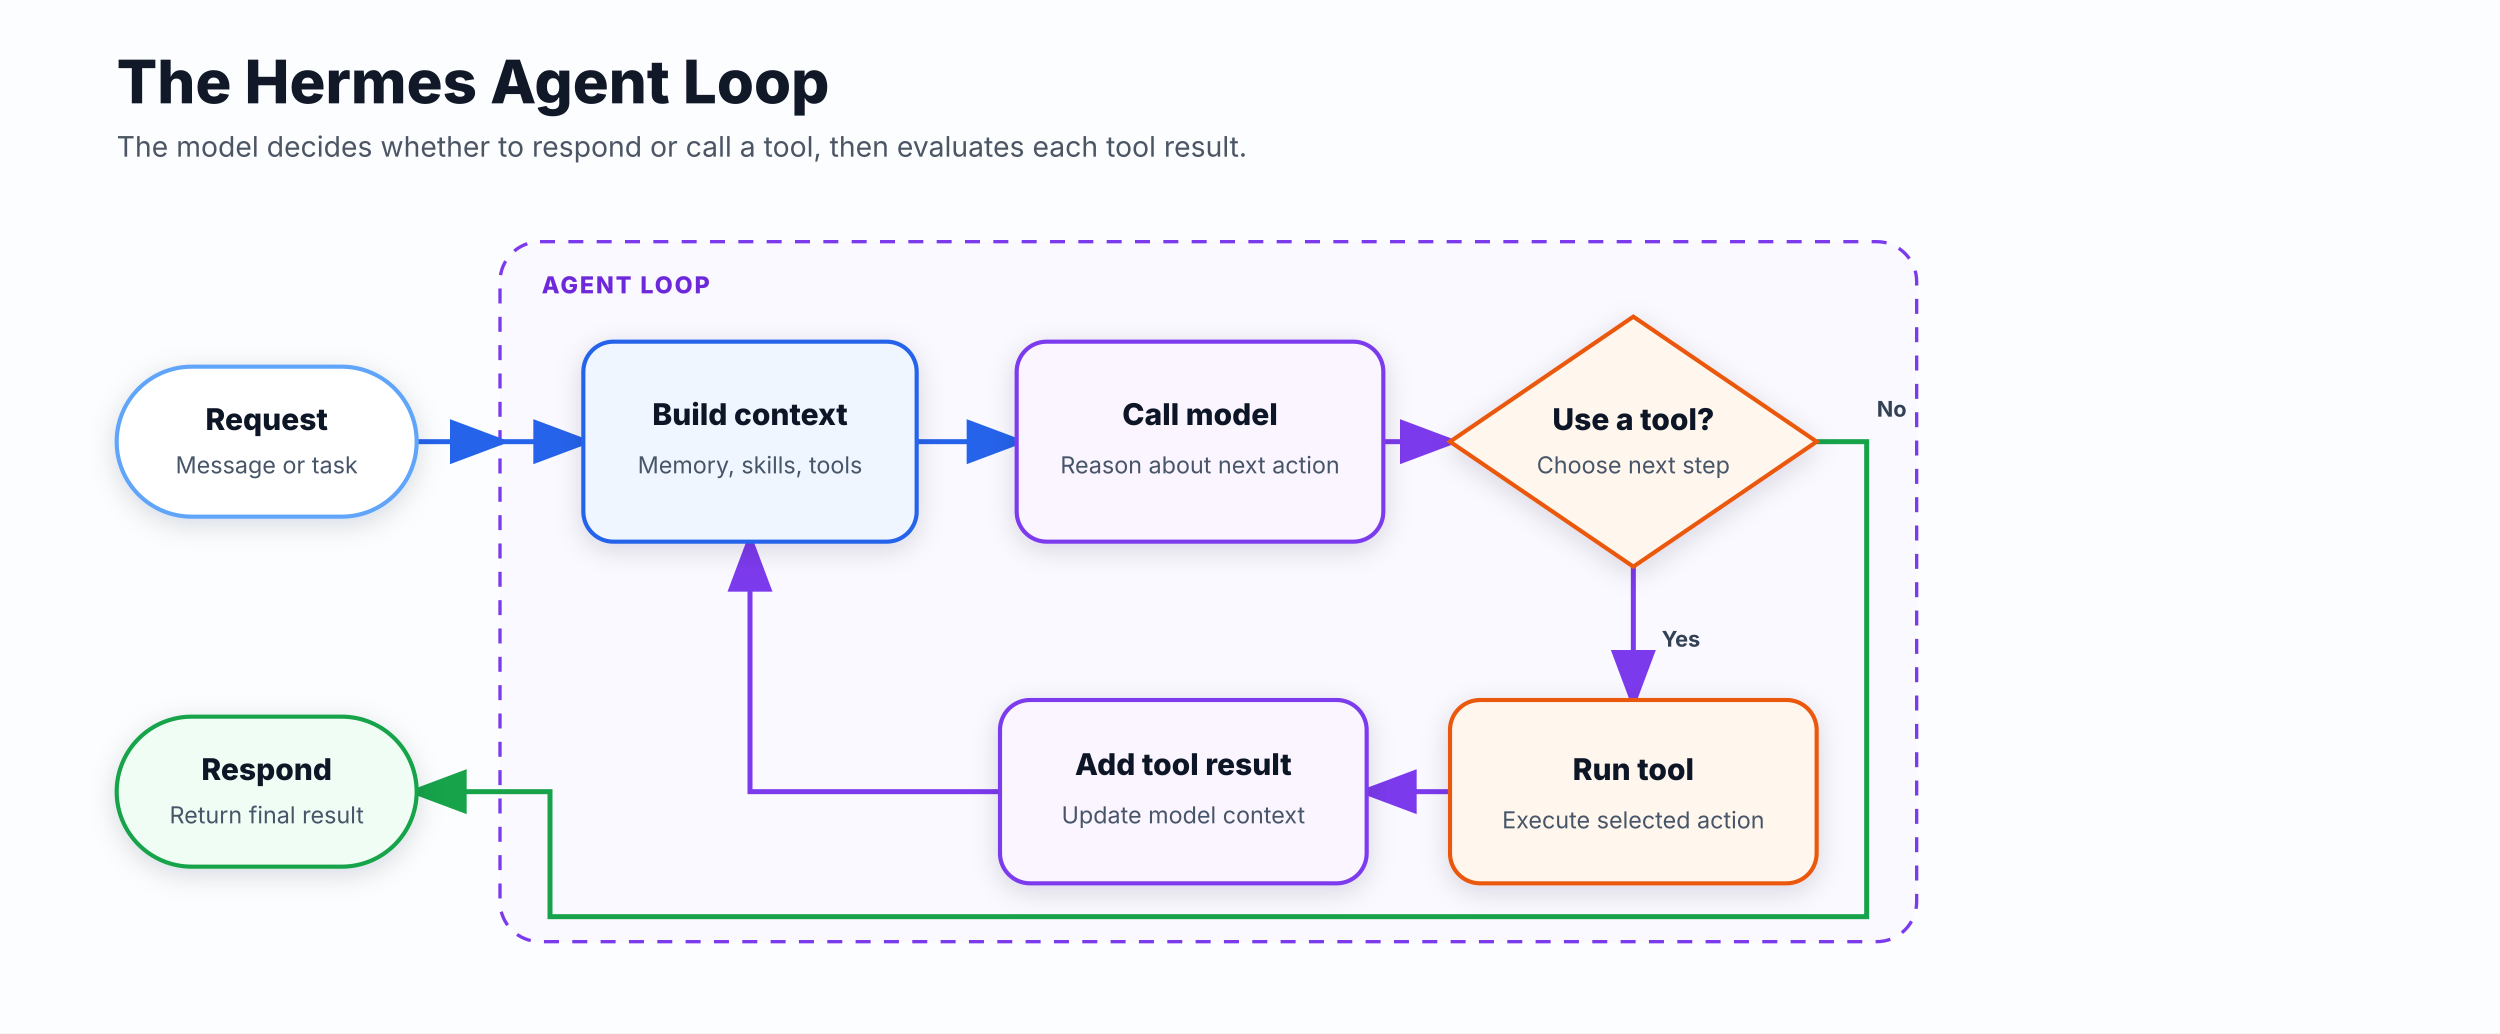
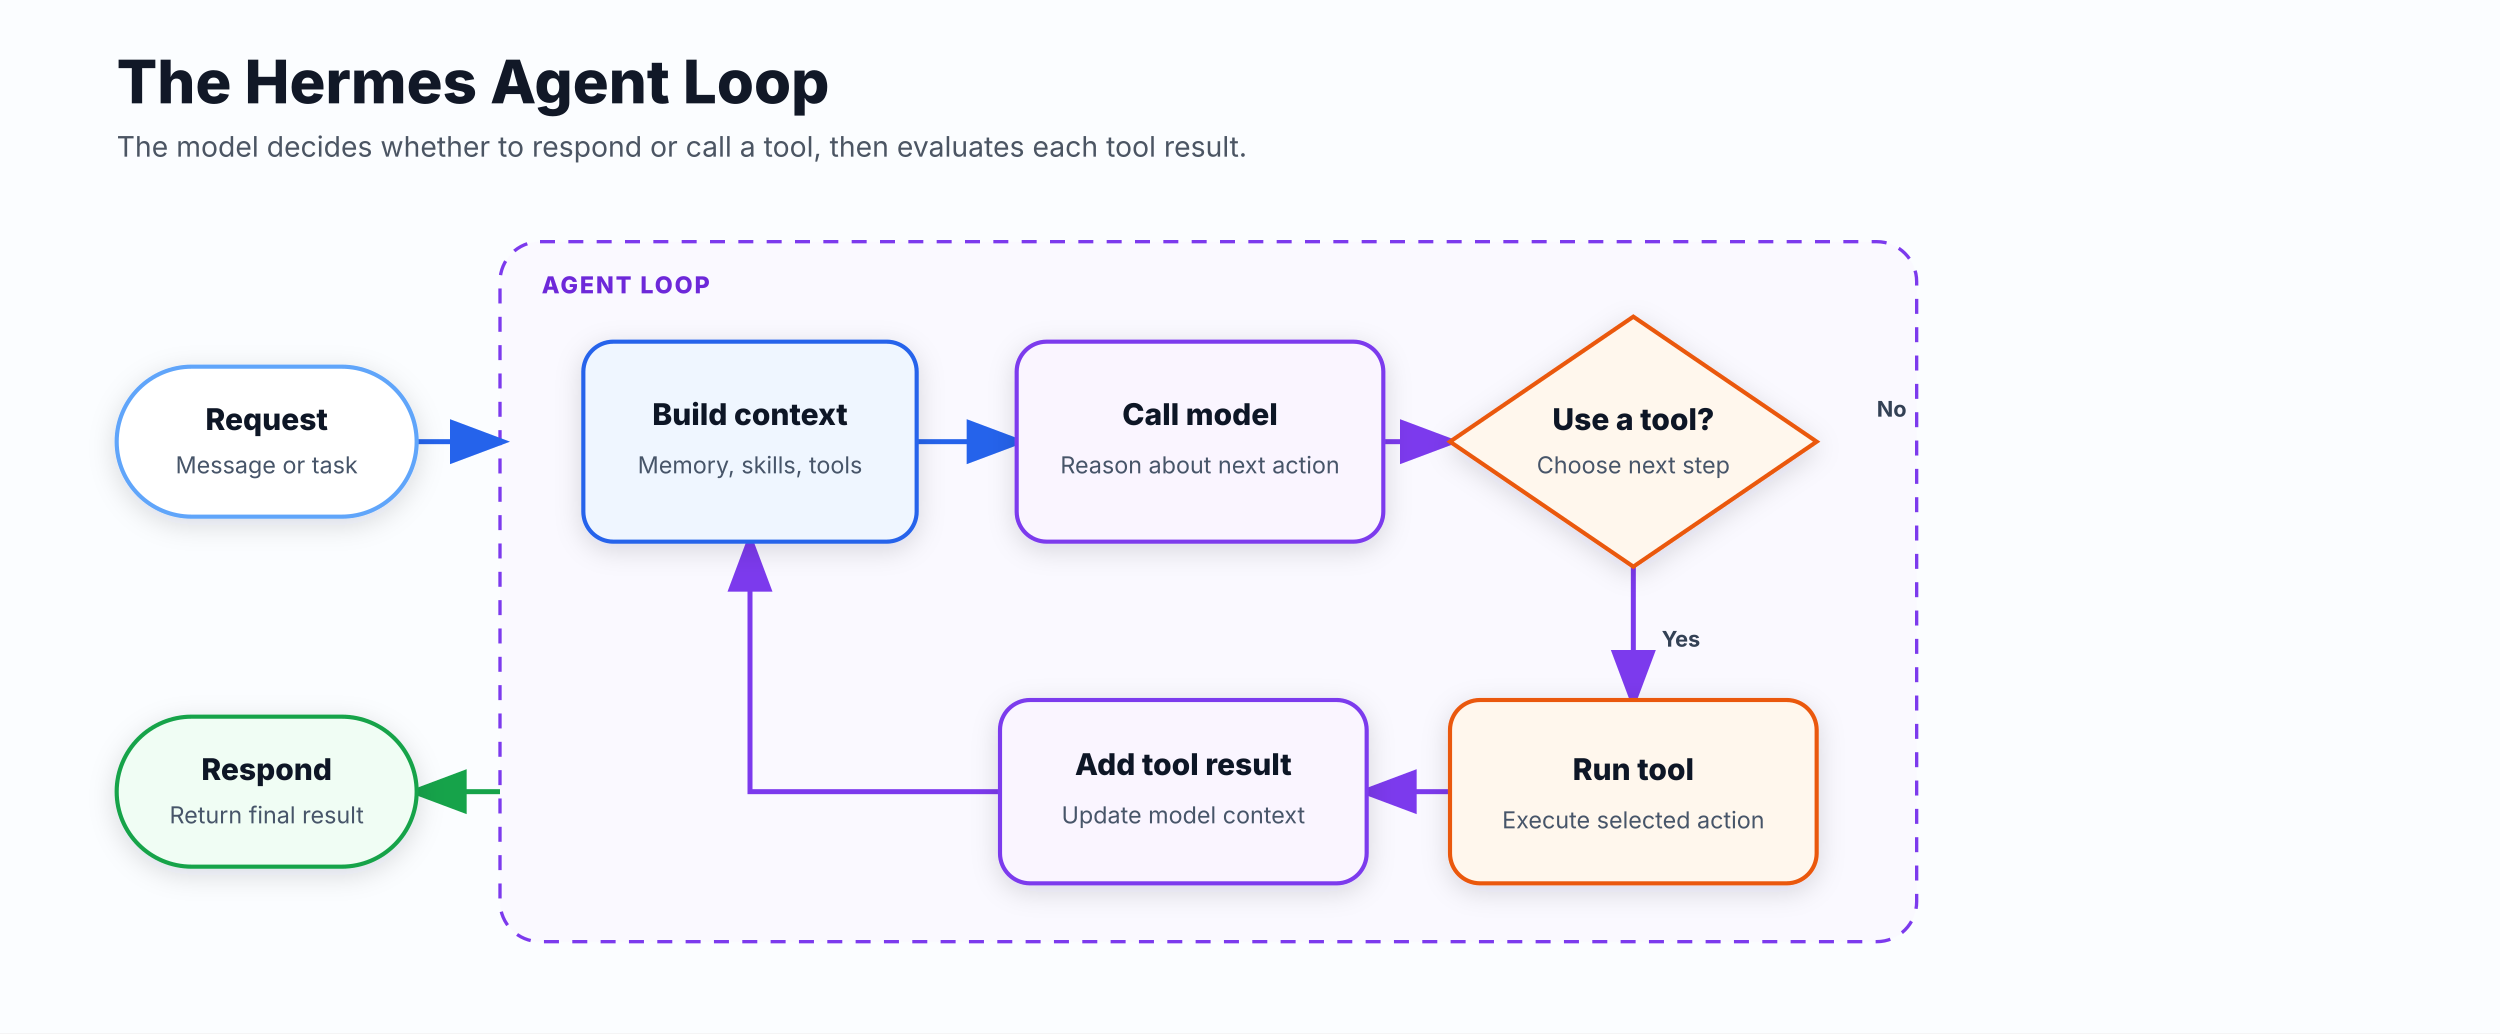
<svg xmlns="http://www.w3.org/2000/svg" width="1500" height="620" viewBox="0 0 1500 620" role="img" aria-labelledby="title desc">
  <defs>
    <marker id="arrow-blue" markerWidth="12" markerHeight="9" refX="10" refY="4.5" orient="auto">
      <path d="M0,0 L12,4.5 L0,9 Z" fill="#2563eb" />
    </marker>
    <marker id="arrow-green" markerWidth="12" markerHeight="9" refX="10" refY="4.5" orient="auto">
      <path d="M0,0 L12,4.5 L0,9 Z" fill="#16a34a" />
    </marker>
    <marker id="arrow-purple" markerWidth="12" markerHeight="9" refX="10" refY="4.5" orient="auto">
      <path d="M0,0 L12,4.5 L0,9 Z" fill="#7c3aed" />
    </marker>
    <filter id="shadow" x="-15%" y="-20%" width="130%" height="150%">
      <feDropShadow dx="0" dy="4" stdDeviation="8" flood-color="#0f172a" flood-opacity="0.14" />
    </filter>
    <style>
    .title { font: 800 36px Inter, system-ui, -apple-system, BlinkMacSystemFont, 'Segoe UI', sans-serif; fill: #111827; }
    .subtitle { font: 400 17px Inter, system-ui, -apple-system, BlinkMacSystemFont, 'Segoe UI', sans-serif; fill: #4b5563; }
    .step { font: 800 18px Inter, system-ui, -apple-system, BlinkMacSystemFont, 'Segoe UI', sans-serif; fill: #111827; }
    .detail { font: 400 14px Inter, system-ui, -apple-system, BlinkMacSystemFont, 'Segoe UI', sans-serif; fill: #475569; }
    .label { font: 700 13px Inter, system-ui, -apple-system, BlinkMacSystemFont, 'Segoe UI', sans-serif; fill: #334155; }
    .loop-label { font: 800 14px Inter, system-ui, -apple-system, BlinkMacSystemFont, 'Segoe UI', sans-serif; fill: #6d28d9; letter-spacing: .08em; }
  </style>
  </defs>
  <rect width="1500" height="620" fill="#fbfdff" />
  <text x="70" y="62" class="title">The Hermes Agent Loop</text>
  <text x="70" y="94" class="subtitle">The model decides whether to respond or call a tool, then evaluates each tool result.</text>
  <rect x="300" y="145" width="850" height="420" rx="24" fill="#faf5ff" fill-opacity="0.45" stroke="#7c3aed" stroke-width="2" stroke-dasharray="9 8" />
  <text x="325" y="176" class="loop-label">AGENT LOOP</text>
  <path d="M250,265 H300" fill="none" stroke="#2563eb" stroke-width="3" marker-end="url(#arrow-blue)" />
-   <path d="M300,265 H350" fill="none" stroke="#2563eb" stroke-width="3" marker-end="url(#arrow-blue)" />
  <path d="M550,265 H610" fill="none" stroke="#2563eb" stroke-width="3" marker-end="url(#arrow-blue)" />
  <path d="M830,265 H870" fill="none" stroke="#7c3aed" stroke-width="3" marker-end="url(#arrow-purple)" />
-   <path d="M1090,265 H1120 V550 H330 V475 H300" fill="none" stroke="#16a34a" stroke-width="3" />
  <text x="1135" y="250" text-anchor="middle" class="label">No</text>
  <path d="M300,475 H250" fill="none" stroke="#16a34a" stroke-width="3" marker-end="url(#arrow-green)" />
  <path d="M980,340 V420" fill="none" stroke="#7c3aed" stroke-width="3" marker-end="url(#arrow-purple)" />
  <text x="997" y="388" class="label">Yes</text>
  <path d="M870,475 H820" fill="none" stroke="#7c3aed" stroke-width="3" marker-end="url(#arrow-purple)" />
  <path d="M600,475 H450 V325" fill="none" stroke="#7c3aed" stroke-width="3" marker-end="url(#arrow-purple)" />
  <g filter="url(#shadow)">
    <rect x="70" y="220" width="180" height="90" rx="45" fill="#ffffff" stroke="#60a5fa" stroke-width="2.5" />
    <text x="160" y="258" text-anchor="middle" class="step">Request</text>
    <text x="160" y="284" text-anchor="middle" class="detail">Message or task</text>
  </g>
  <g filter="url(#shadow)">
    <rect x="350" y="205" width="200" height="120" rx="18" fill="#eff6ff" stroke="#2563eb" stroke-width="2.5" />
    <text x="450" y="255" text-anchor="middle" class="step">Build context</text>
    <text x="450" y="284" text-anchor="middle" class="detail">Memory, skills, tools</text>
  </g>
  <g filter="url(#shadow)">
    <rect x="610" y="205" width="220" height="120" rx="18" fill="#faf5ff" stroke="#7c3aed" stroke-width="2.5" />
    <text x="720" y="255" text-anchor="middle" class="step">Call model</text>
    <text x="720" y="284" text-anchor="middle" class="detail">Reason about next action</text>
  </g>
  <g filter="url(#shadow)">
    <path d="M980,190 L1090,265 L980,340 L870,265 Z" fill="#fff7ed" stroke="#ea580c" stroke-width="2.5" />
    <text x="980" y="258" text-anchor="middle" class="step">Use a tool?</text>
    <text x="980" y="284" text-anchor="middle" class="detail">Choose next step</text>
  </g>
  <g filter="url(#shadow)">
    <rect x="70" y="430" width="180" height="90" rx="45" fill="#f0fdf4" stroke="#16a34a" stroke-width="2.5" />
    <text x="160" y="468" text-anchor="middle" class="step">Respond</text>
    <text x="160" y="494" text-anchor="middle" class="detail">Return final result</text>
  </g>
  <g filter="url(#shadow)">
    <rect x="870" y="420" width="220" height="110" rx="18" fill="#fff7ed" stroke="#ea580c" stroke-width="2.5" />
    <text x="980" y="468" text-anchor="middle" class="step">Run tool</text>
    <text x="980" y="497" text-anchor="middle" class="detail">Execute selected action</text>
  </g>
  <g filter="url(#shadow)">
    <rect x="600" y="420" width="220" height="110" rx="18" fill="#faf5ff" stroke="#7c3aed" stroke-width="2.5" />
    <text x="710" y="465" text-anchor="middle" class="step">Add tool result</text>
    <text x="710" y="494" text-anchor="middle" class="detail">Update model context</text>
  </g>
</svg>
